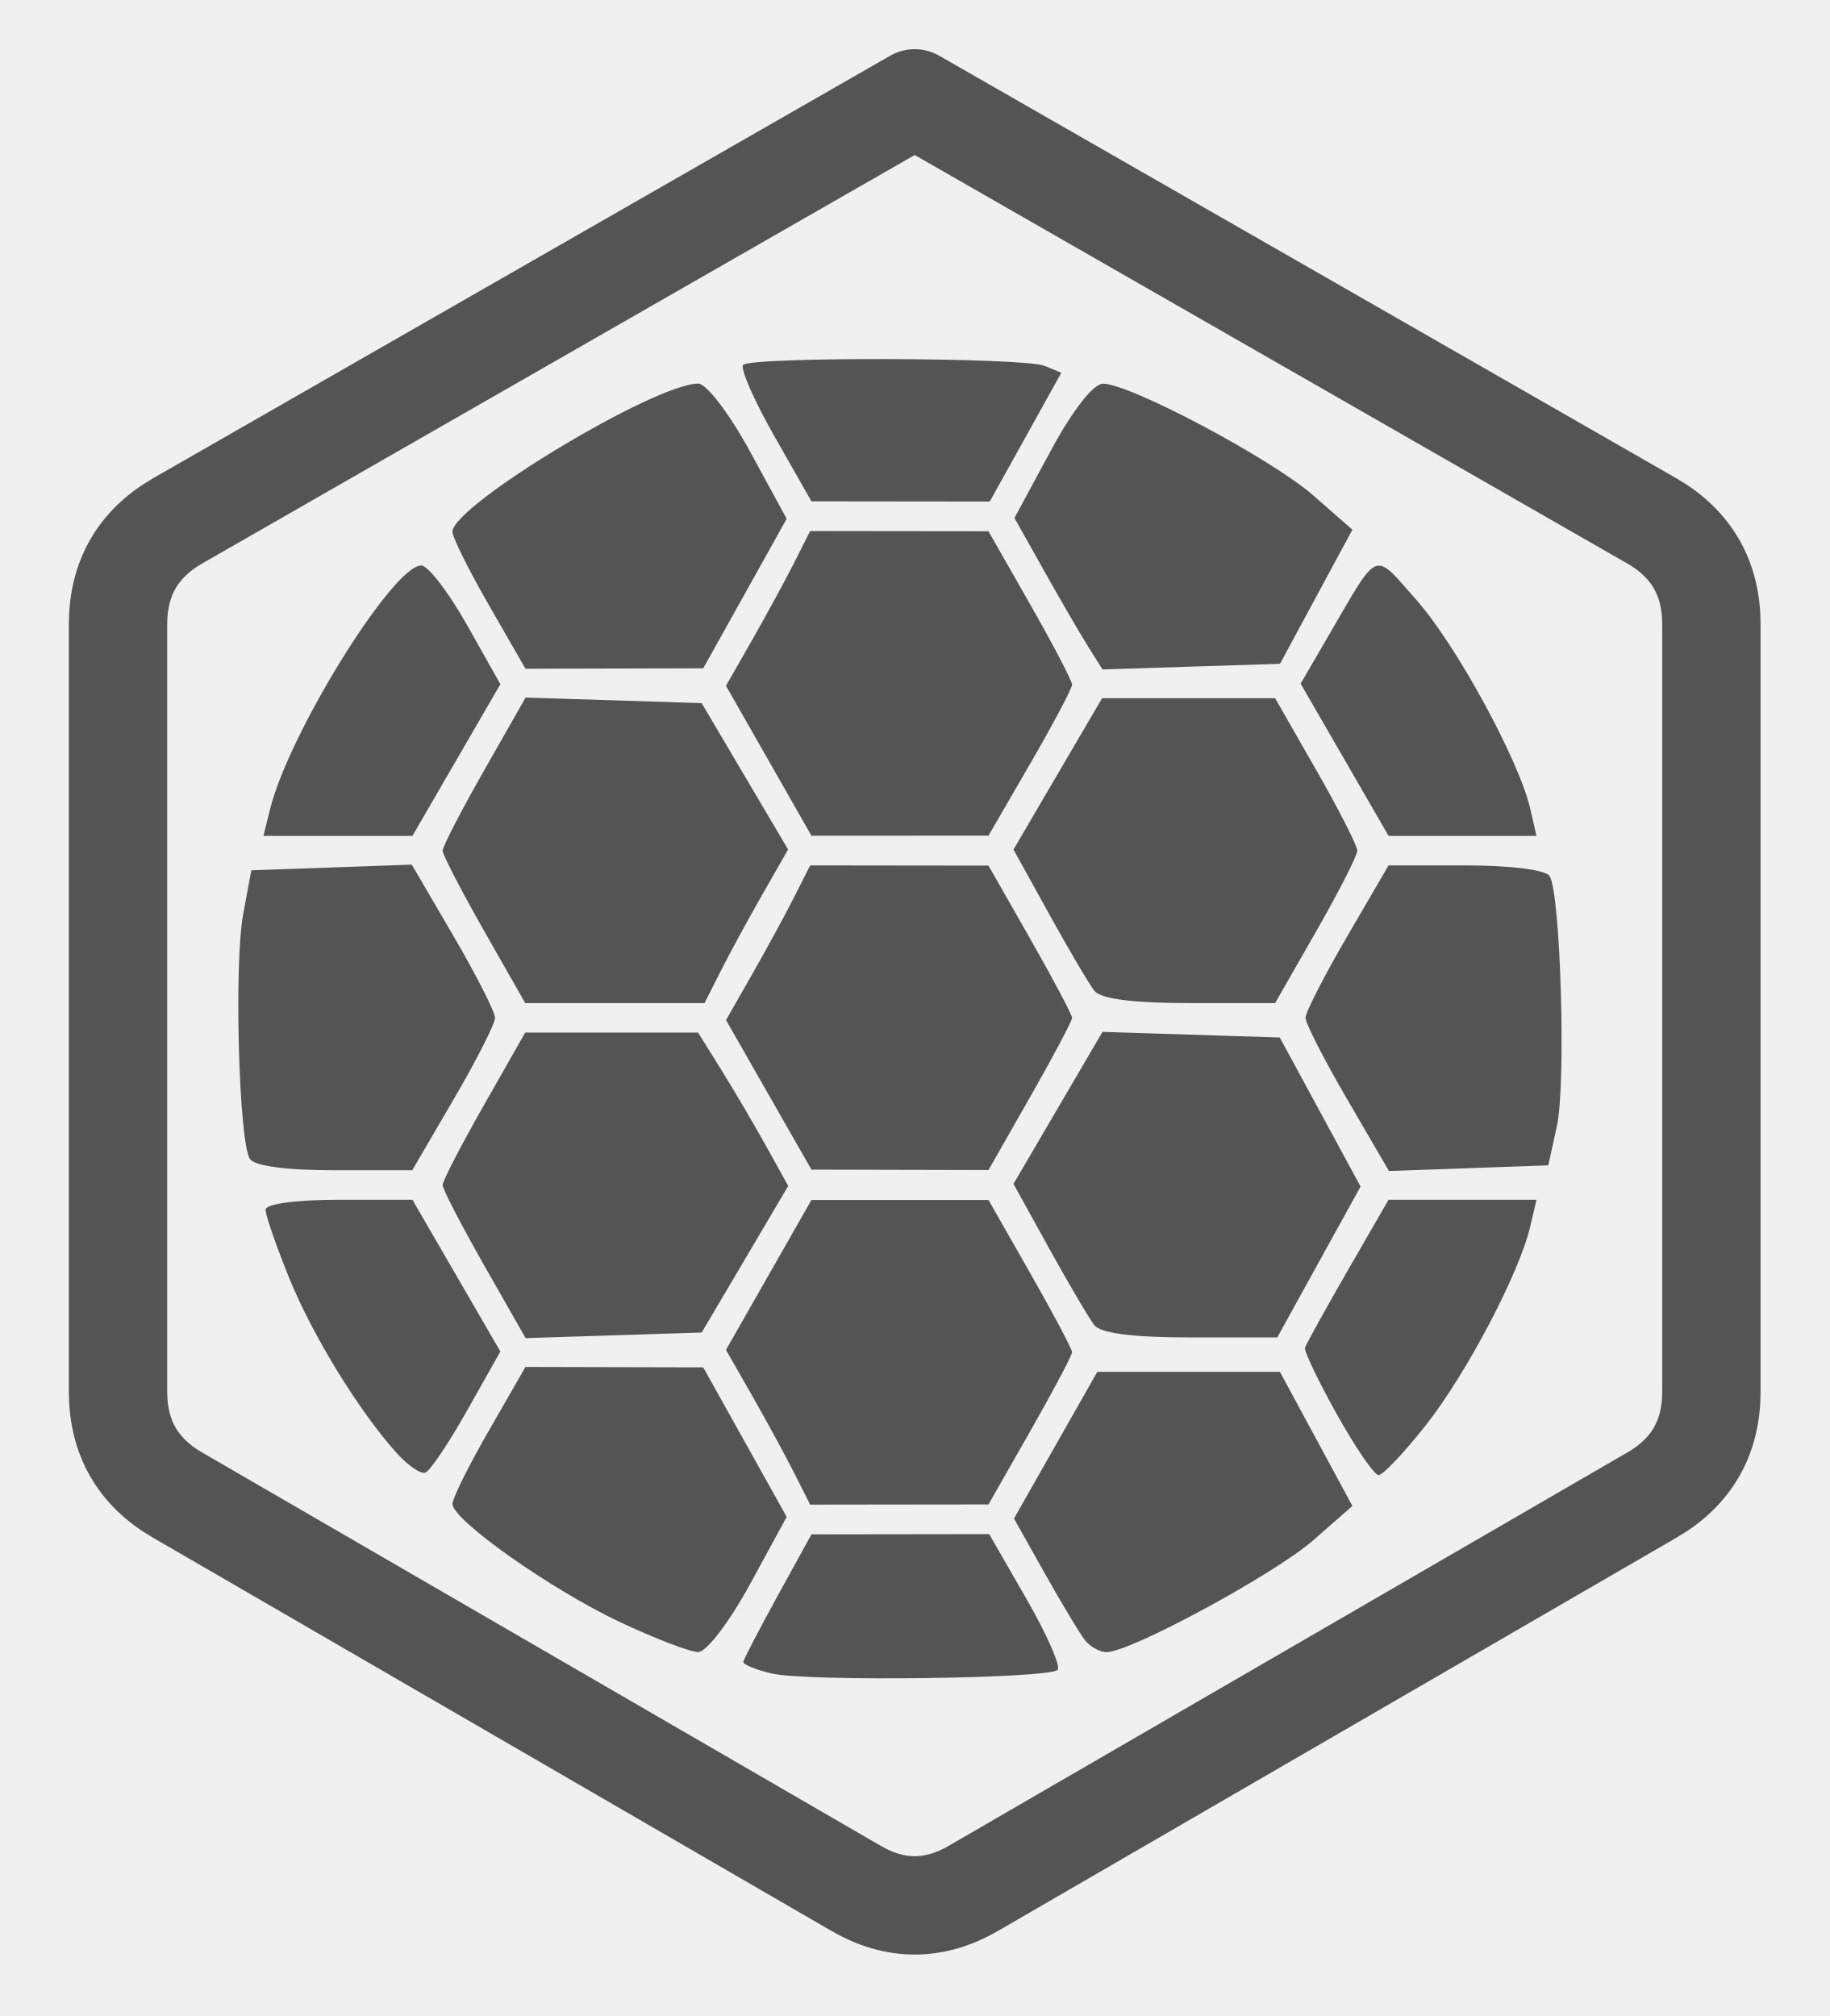
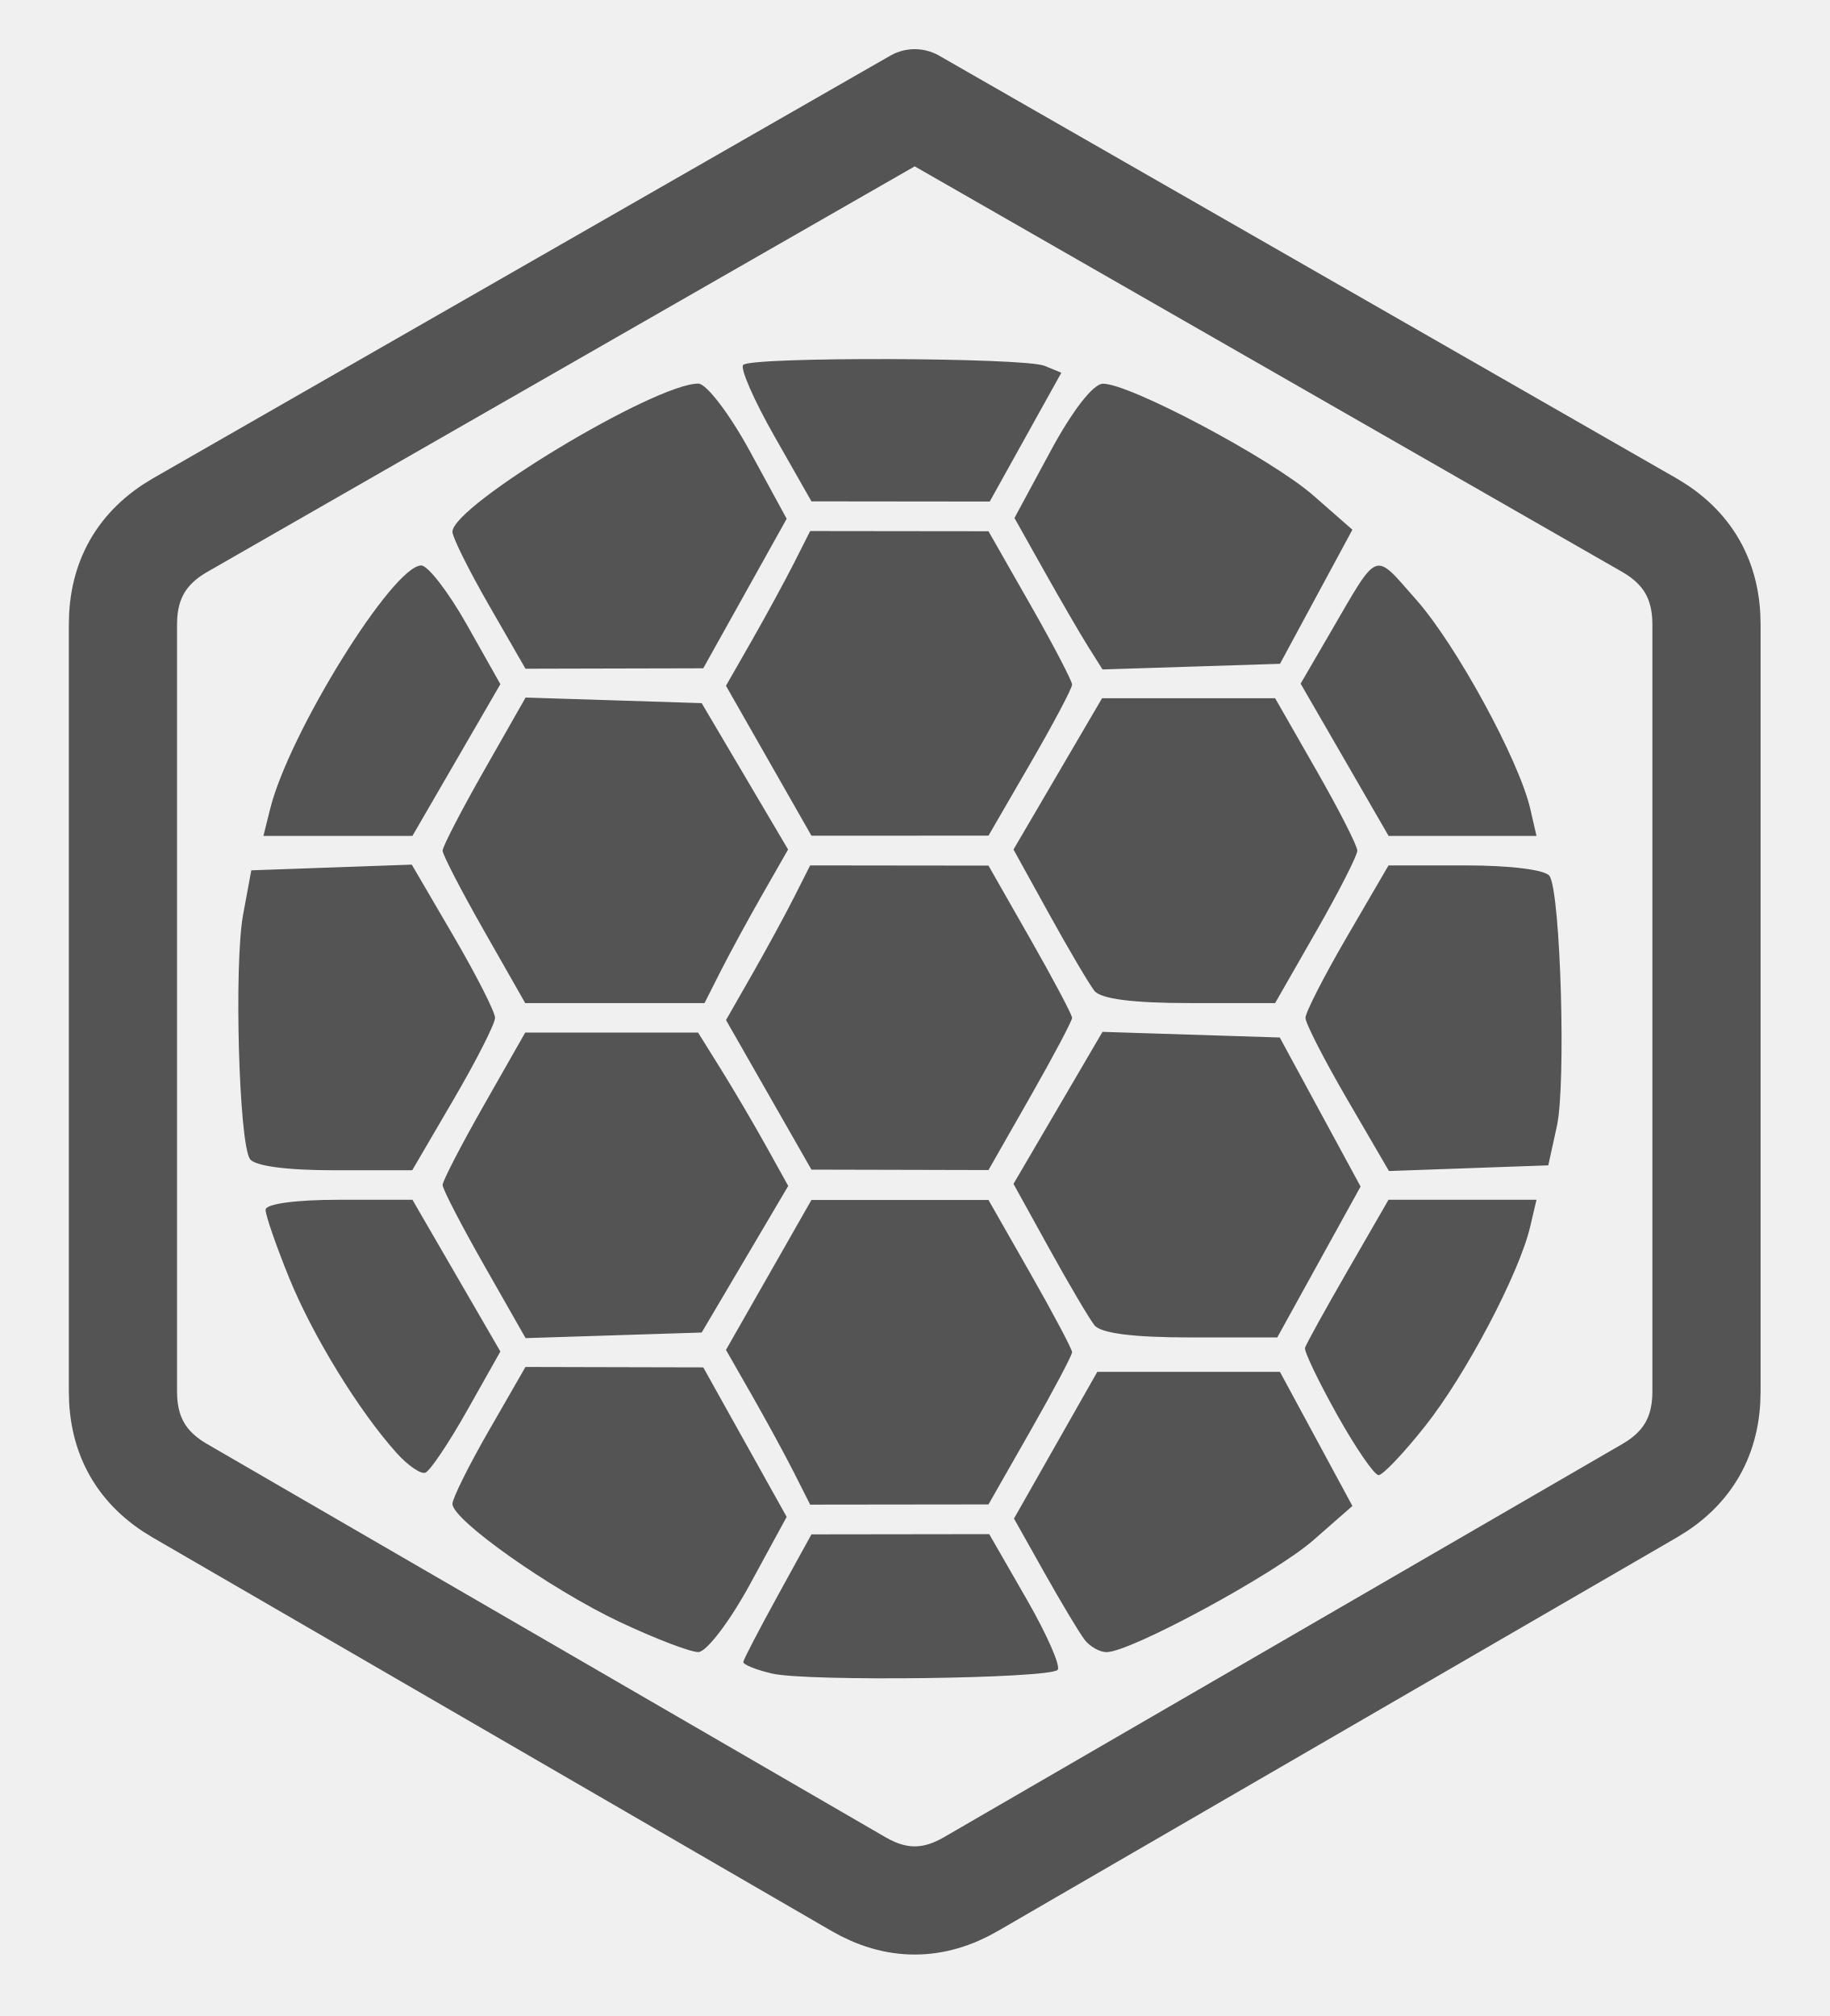
<svg xmlns="http://www.w3.org/2000/svg" viewBox="-10 -15 186 205" color="#545454">
  <g fill="currentColor" fill-rule="evenodd">
-     <path d="M83 -5 L158 38 Q164 41.5 164 48.5 V126.5 Q164 133.5 158 137 L89 177 Q83 180.5 77 177 L8 137 Q2 133.5 2 126.5 V48.5 Q2 41.5 8 38 Z" fill="none" stroke="currentColor" stroke-width="10" stroke-linejoin="round" />
+     <defs>
+       <mask id="hexOuterLimit" maskUnits="userSpaceOnUse" x="-10" y="-15" width="186" height="205">
+         <path d="M83 -5 L158 38 Q164 41.5 164 48.5 V126.5 Q164 133.5 158 137 L89 177 Q83 180.5 77 177 L8 137 Q2 133.5 2 126.5 V48.5 Q2 41.5 8 38 Z" fill="#fff" stroke="#fff" stroke-width="10" stroke-linejoin="round" />
+       </mask>
+     </defs>
+     <path d="M83 -5 L158 38 Q164 41.5 164 48.5 V126.5 Q164 133.5 158 137 L89 177 Q83 180.5 77 177 L8 137 Q2 133.5 2 126.5 V48.5 Q2 41.5 8 38 Z" fill="none" stroke="currentColor" stroke-width="12" mask="url(#hexOuterLimit)" stroke-linejoin="round" />
    <path d="M68.500,155.178 C66.850,154.794 65.533,154.260 65.572,153.990 C65.612,153.721 67.187,150.693 69.072,147.262 L72.500,141.024 81.537,141.012 L90.574,141.000 94.364,147.590 C96.449,151.214 97.873,154.461 97.529,154.804 C96.637,155.697 72.091,156.013 68.500,155.178 Z M53.000,149.927 C45.977,146.608 36.000,139.563 36.000,137.923 C36.000,137.367 37.671,134.006 39.713,130.456 L43.426,124.000 52.463,124.022 L61.500,124.043 65.741,131.645 L69.982,139.247 66.241,146.117 C64.184,149.895 61.825,152.989 61.000,152.993 C60.175,152.996 56.575,151.616 53.000,149.927 Z M100.281,151.750 C99.751,151.062 97.917,148.007 96.205,144.959 L93.093,139.418 97.327,131.959 L101.562,124.500 110.847,124.500 L120.133,124.500 123.817,131.318 L127.500,138.136 123.525,141.619 C119.589,145.067 104.939,153.000 102.507,153.000 C101.813,153.000 100.811,152.438 100.281,151.750 Z M70.728,134.750 C69.824,132.963 67.898,129.422 66.448,126.883 L63.810,122.267 68.155,114.644 L72.500,107.021 81.500,107.021 L90.500,107.021 94.750,114.478 C97.088,118.580 99.000,122.190 99.000,122.500 C99.000,122.810 97.088,126.420 94.750,130.522 L90.500,137.979 81.435,137.989 L72.370,138.000 70.728,134.750 Z M30.342,132.769 C26.491,128.490 21.795,120.840 19.398,114.942 C18.079,111.696 17.000,108.581 17.000,108.020 C17.000,107.418 20.058,107.000 24.466,107.000 L31.932,107.000 36.403,114.714 L40.874,122.429 37.481,128.450 C35.615,131.761 33.705,134.598 33.236,134.755 C32.768,134.911 31.466,134.017 30.342,132.769 Z M125.937,128.848 C124.047,125.464 122.581,122.408 122.681,122.056 C122.780,121.704 124.731,118.173 127.017,114.208 L131.173,107.000 138.695,107.000 L146.217,107.000 145.571,109.750 C144.456,114.495 139.066,124.737 134.928,129.972 C132.742,132.737 130.598,135.000 130.164,135.000 C129.730,135.000 127.828,132.232 125.937,128.848 Z M39.219,113.655 C36.898,109.576 35.000,105.907 35.000,105.500 C35.000,105.093 36.890,101.439 39.199,97.380 L43.398,90.000 52.186,90.000 L60.975,90.000 63.312,93.750 C64.597,95.812 66.659,99.321 67.894,101.547 L70.140,105.593 65.741,113.047 L61.341,120.500 52.389,120.785 L43.437,121.069 39.219,113.655 Z M101.266,119.750 C100.727,119.062 98.657,115.549 96.665,111.942 L93.043,105.385 97.568,97.655 L102.092,89.926 111.104,90.213 L120.116,90.500 124.223,98.077 L128.331,105.655 124.095,113.327 L119.860,121.000 111.052,121.000 C105.195,121.000 101.917,120.581 101.266,119.750 Z M15.399,102.837 C14.282,101.030 13.789,83.026 14.718,78.000 L15.550,73.500 23.708,73.211 L31.866,72.921 36.100,80.170 C38.428,84.158 40.333,87.906 40.333,88.500 C40.333,89.094 38.438,92.825 36.123,96.790 L31.912,104.000 24.015,104.000 C19.089,104.000 15.847,103.562 15.399,102.837 Z M68.157,96.331 L63.814,88.726 66.450,84.113 C67.899,81.576 69.824,78.038 70.728,76.250 L72.370,73.000 81.435,73.011 L90.500,73.021 94.750,80.478 C97.088,84.580 99.000,88.190 99.000,88.500 C99.000,88.810 97.088,92.420 94.750,96.522 L90.500,103.979 81.500,103.957 L72.500,103.936 68.157,96.331 Z M126.973,96.789 C124.639,92.780 122.729,89.050 122.729,88.500 C122.729,87.950 124.629,84.237 126.951,80.250 L131.173,73.000 139.027,73.000 C143.599,73.000 147.162,73.454 147.553,74.086 C148.669,75.891 149.231,95.217 148.292,99.500 L147.416,103.500 139.317,103.789 L131.217,104.077 126.973,96.789 Z M39.199,79.620 C36.890,75.561 35.000,71.907 35.000,71.500 C35.000,71.093 36.898,67.424 39.219,63.345 L43.437,55.931 52.389,56.215 L61.341,56.500 65.734,63.942 L70.126,71.383 67.520,75.942 C66.087,78.449 64.176,81.963 63.272,83.750 L61.630,87.000 52.514,87.000 L43.398,87.000 39.199,79.620 Z M101.266,85.750 C100.727,85.062 98.657,81.549 96.665,77.942 L93.043,71.385 97.546,63.692 L102.049,56.000 110.846,56.000 L119.643,56.000 123.822,63.303 C126.120,67.319 128.000,71.008 128.000,71.500 C128.000,71.992 126.120,75.681 123.822,79.697 L119.643,87.000 110.944,87.000 C105.174,87.000 101.915,86.579 101.266,85.750 Z M17.467,67.250 C19.387,59.529 29.956,42.500 32.828,42.500 C33.512,42.500 35.602,45.216 37.473,48.536 L40.874,54.571 36.403,62.286 L31.932,70.000 24.358,70.000 L16.783,70.000 17.467,67.250 Z M68.155,62.356 L63.810,54.733 66.448,50.117 C67.898,47.578 69.824,44.038 70.728,42.250 L72.370,39.000 81.435,39.011 L90.500,39.021 94.750,46.478 C97.088,50.580 99.000,54.242 99.000,54.618 C99.000,54.993 97.088,58.602 94.750,62.638 L90.500,69.975 81.500,69.977 L72.500,69.979 68.155,62.356 Z M126.708,62.258 L122.236,54.517 125.152,49.508 C130.258,40.740 129.585,41.008 133.996,45.992 C138.055,50.579 144.444,62.299 145.584,67.250 L146.217,70.000 138.698,70.000 L131.179,70.000 126.708,62.258 Z M39.713,46.544 C37.671,42.994 36.000,39.633 36.000,39.077 C36.000,36.408 56.601,23.990 61.000,24.007 C61.825,24.011 64.184,27.105 66.241,30.883 L69.982,37.753 65.741,45.355 L61.500,52.957 52.463,52.978 L43.426,53.000 39.713,46.544 Z M100.655,50.787 C99.864,49.529 97.849,46.064 96.179,43.086 L93.142,37.672 96.821,30.853 C99.037,26.745 101.150,24.027 102.134,24.017 C104.842,23.989 119.272,31.655 123.525,35.381 L127.500,38.864 123.819,45.682 L120.139,52.500 111.117,52.787 L102.094,53.074 100.655,50.787 Z M68.728,29.347 C66.653,25.697 65.227,22.439 65.560,22.106 C66.406,21.258 94.122,21.345 96.204,22.201 L97.908,22.902 94.268,29.451 L90.628,36.000 81.564,35.991 L72.500,35.981 68.728,29.347 Z" />
  </g>
</svg>
